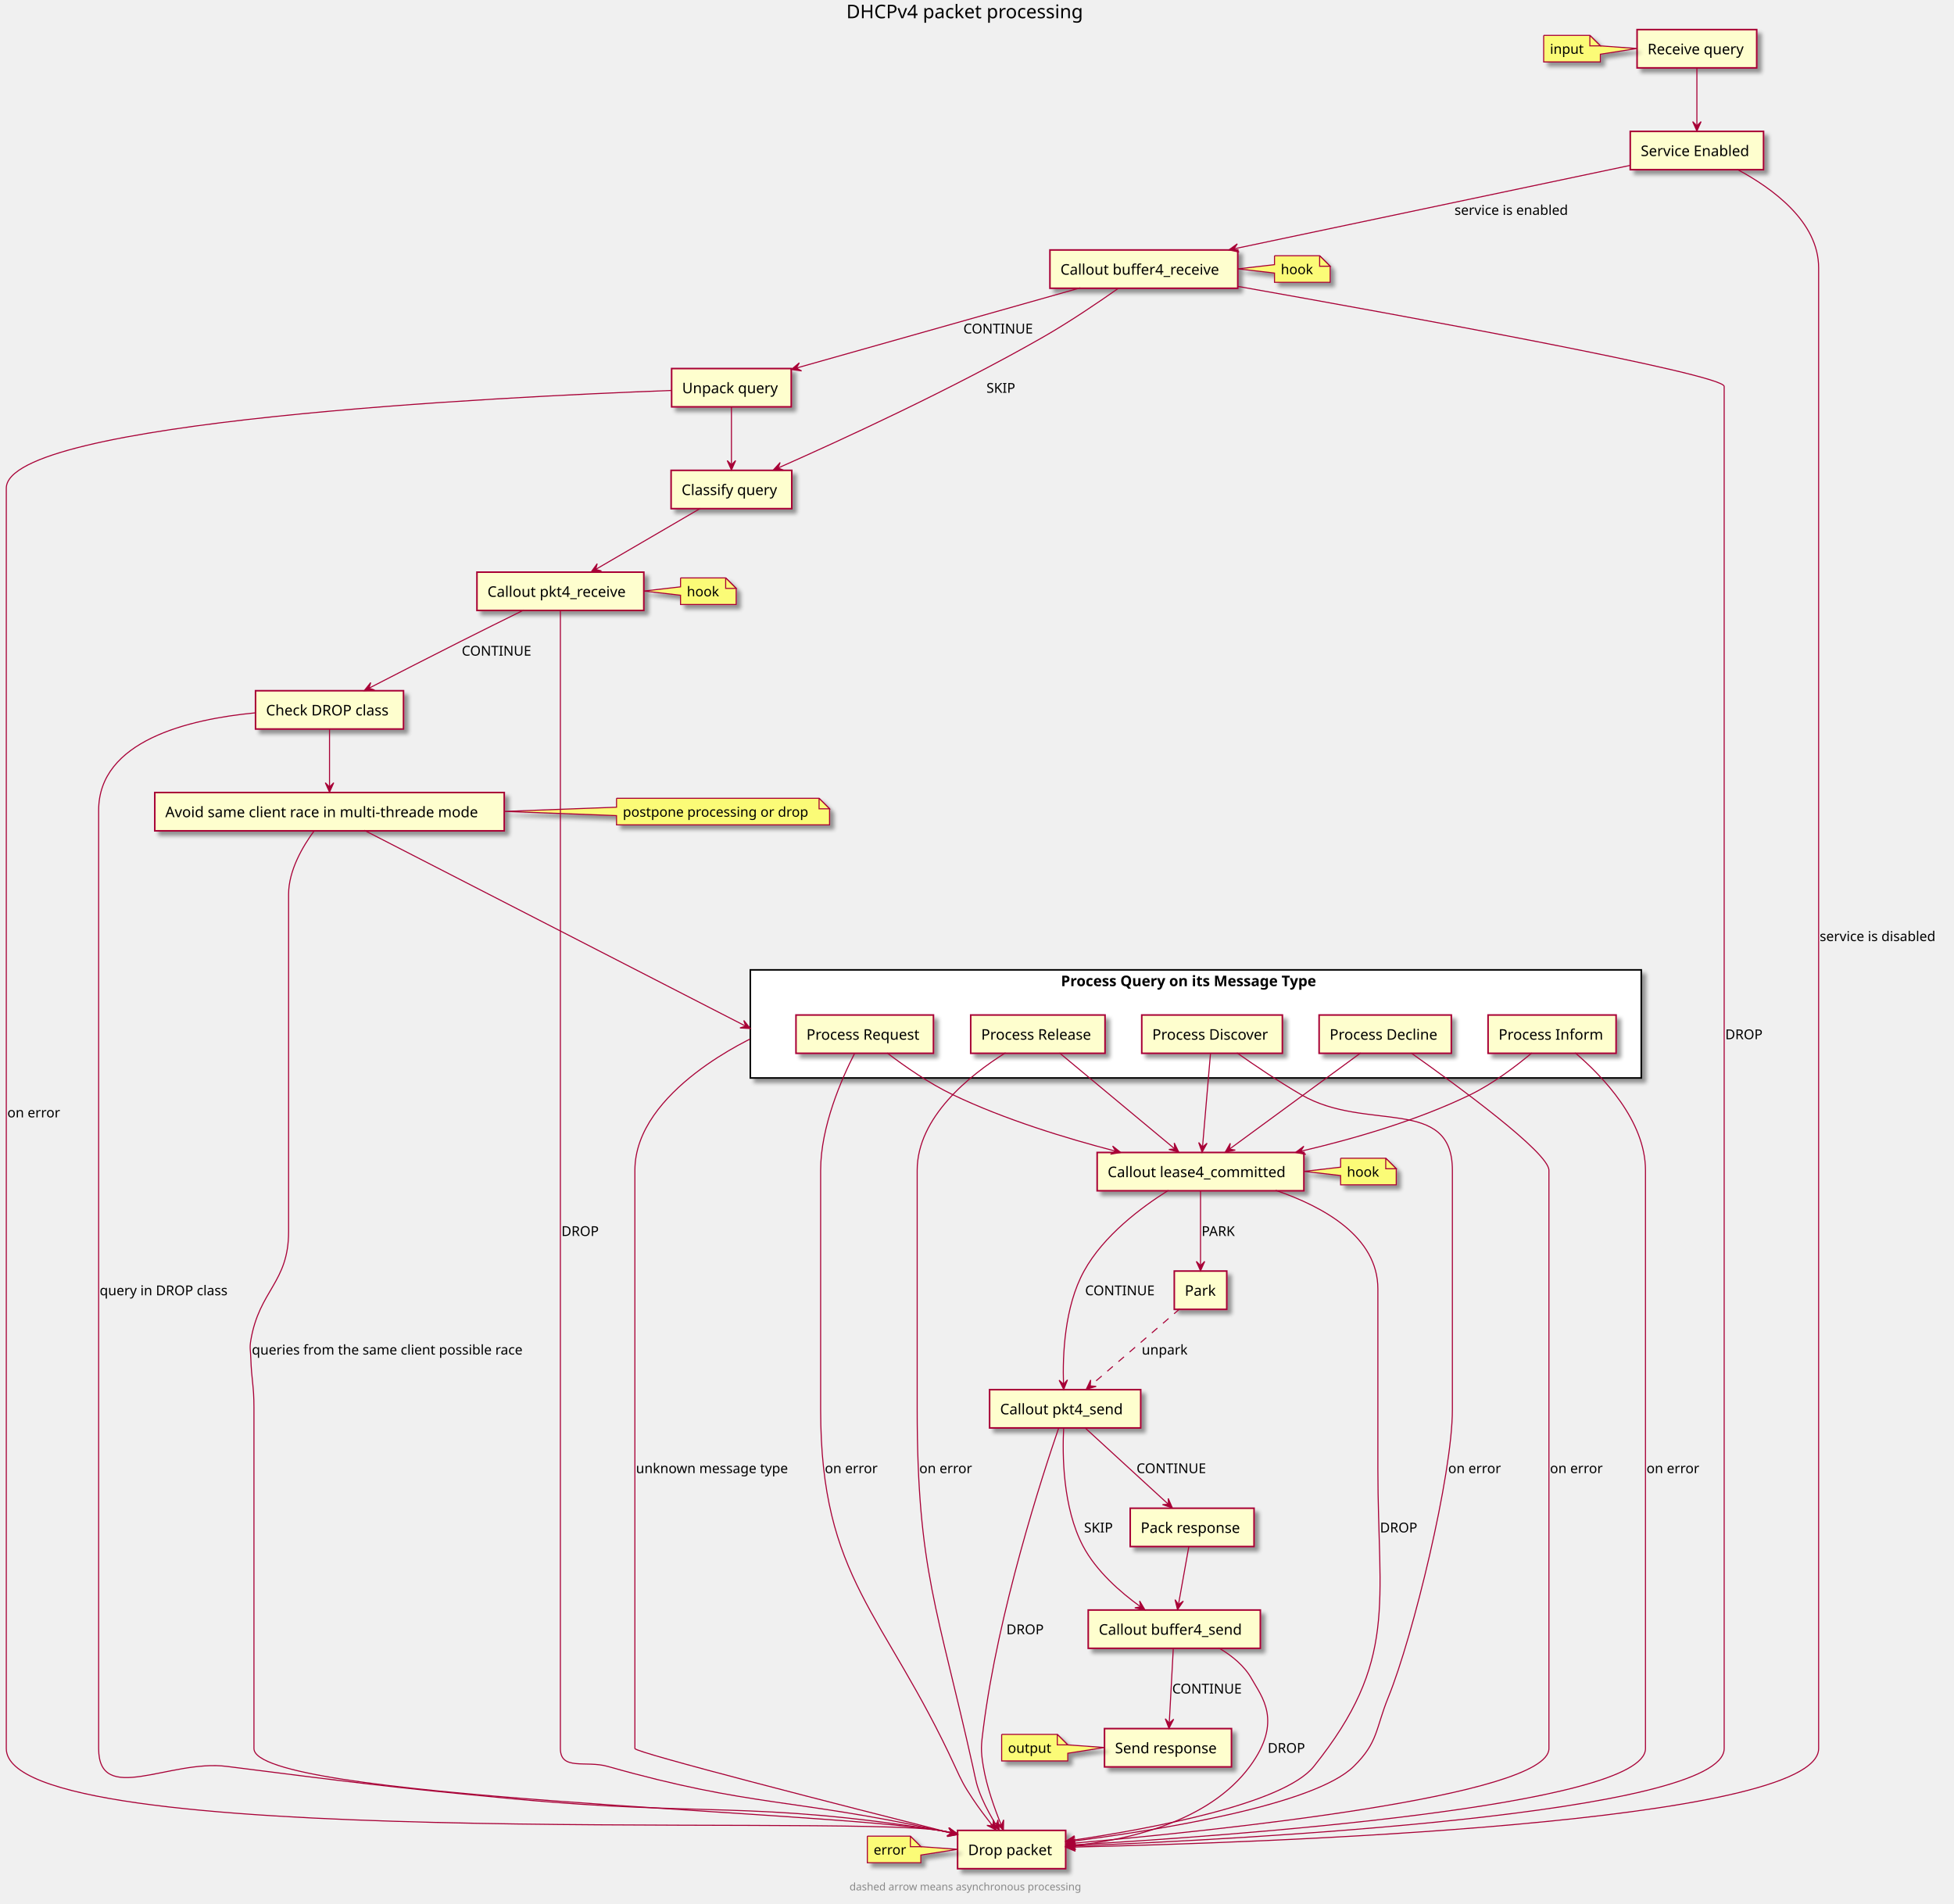
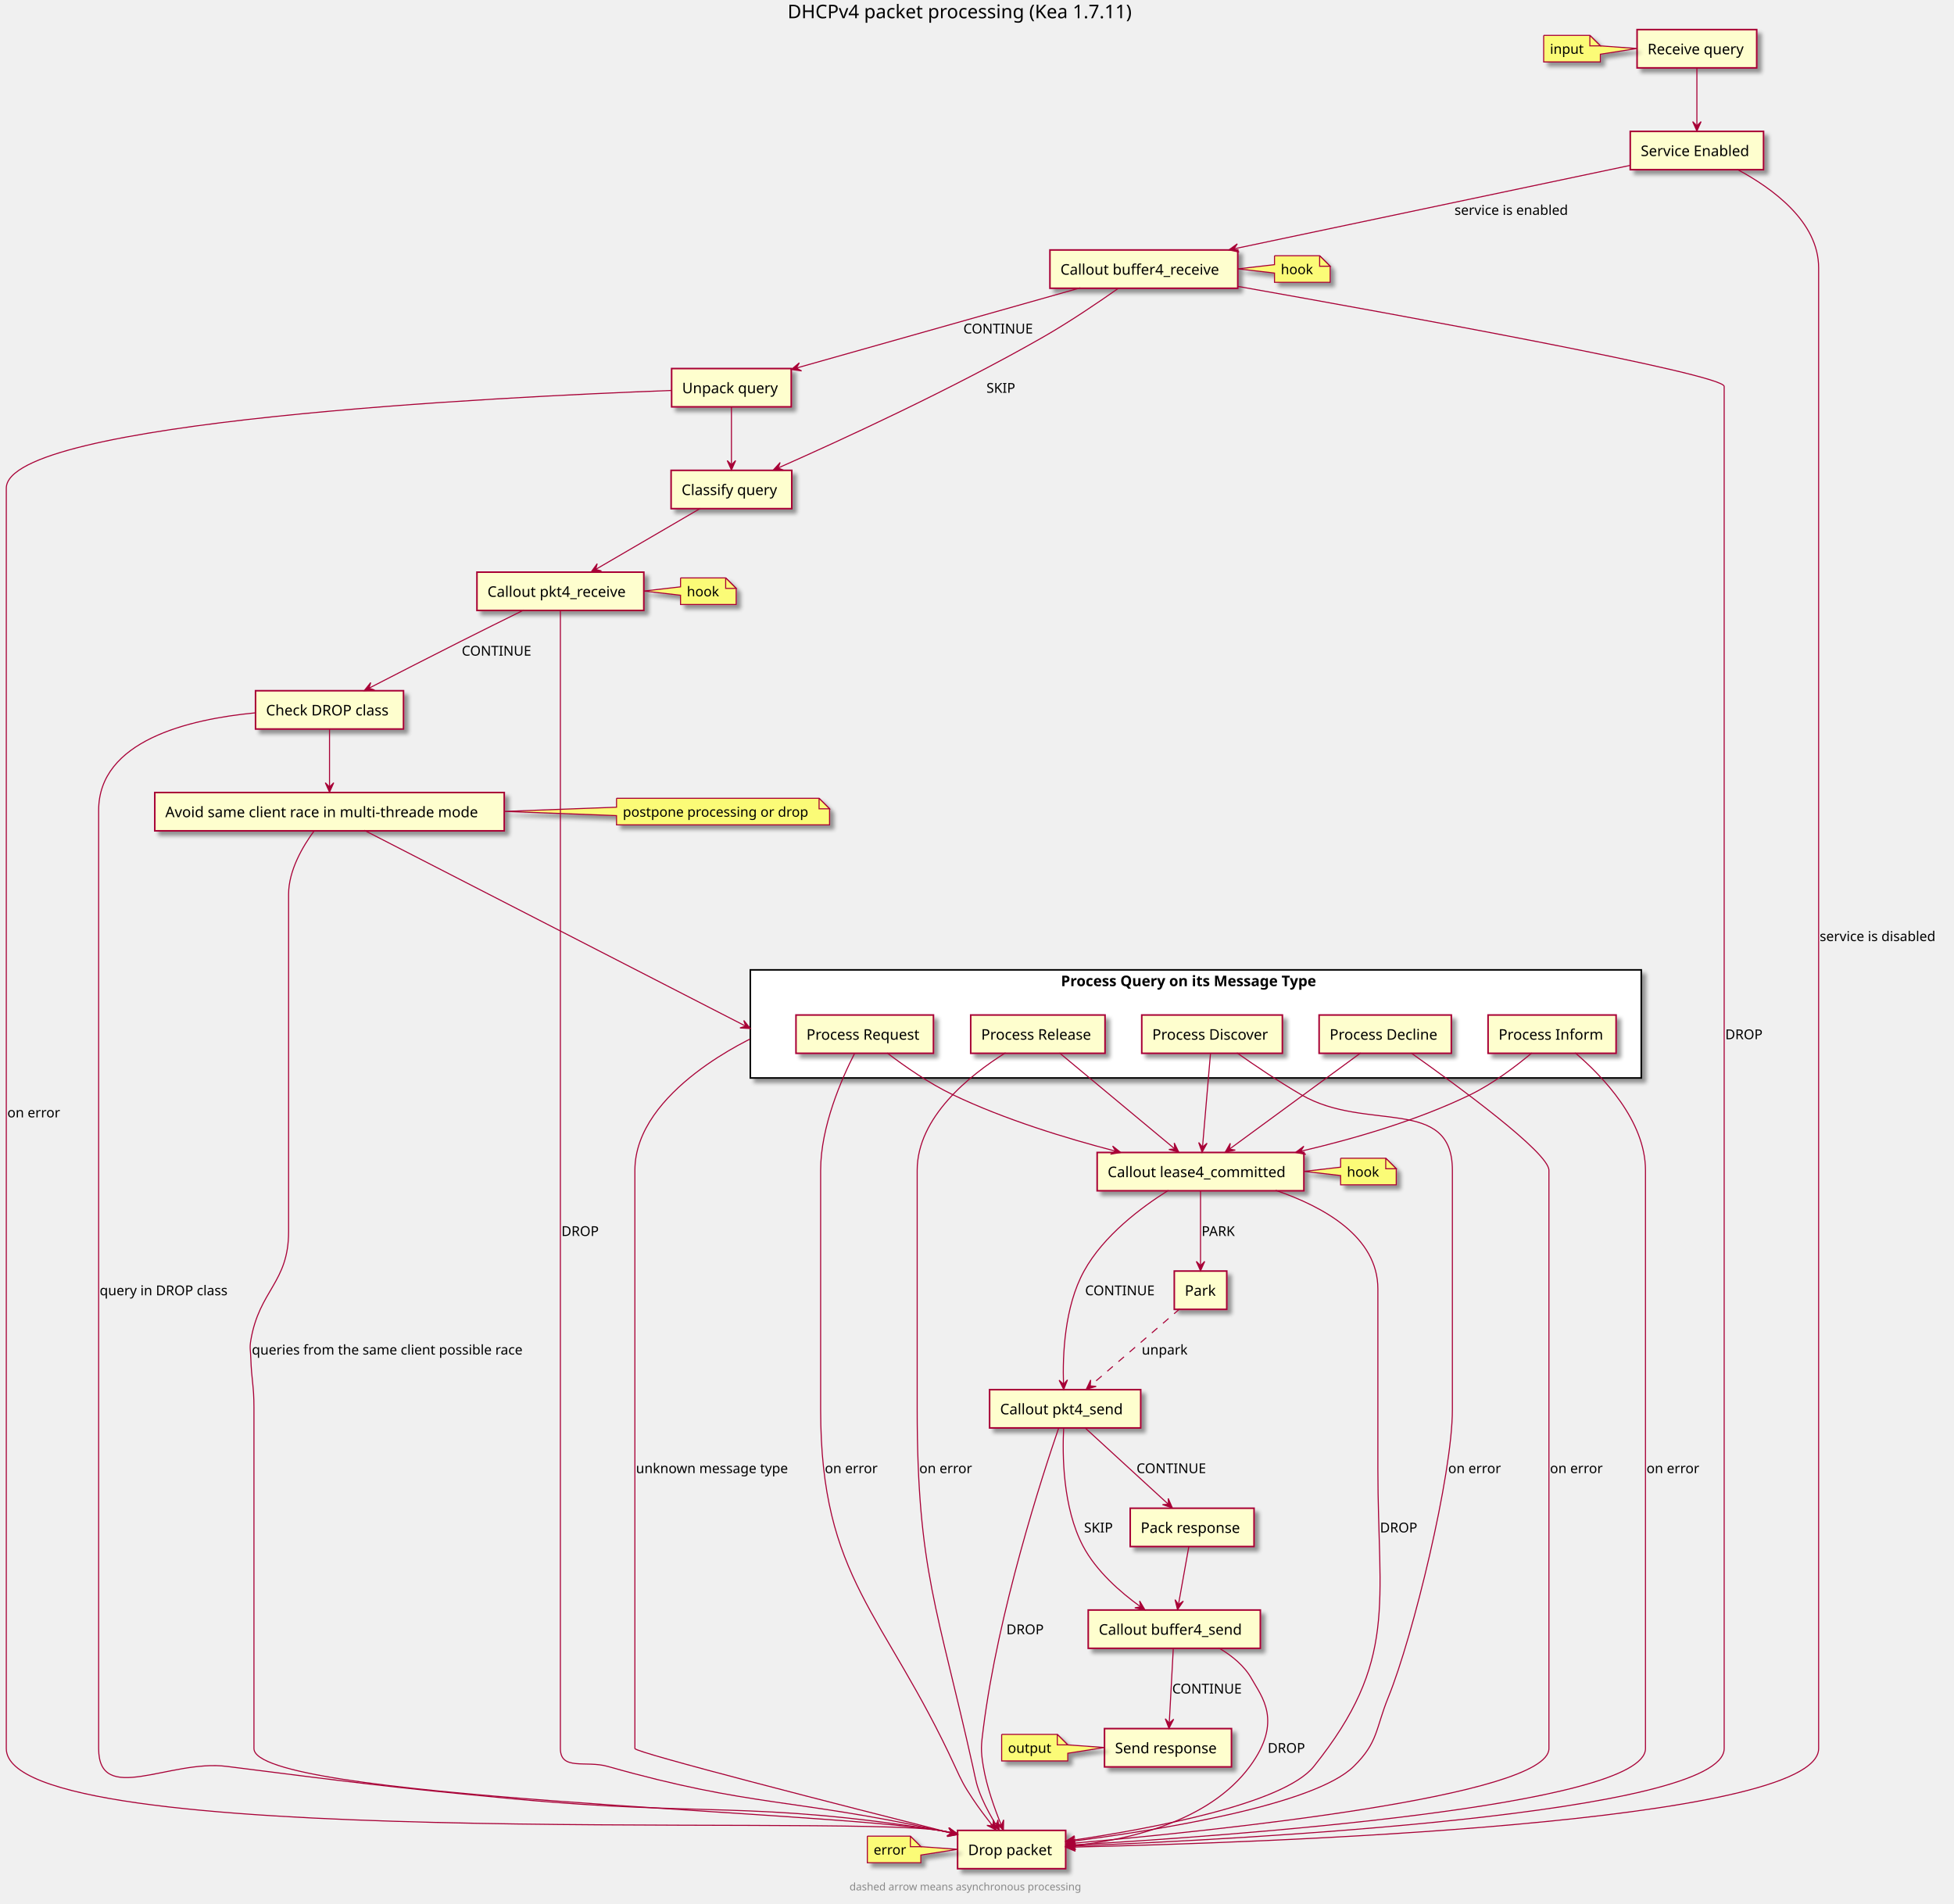
<svg xmlns="http://www.w3.org/2000/svg" contentScriptType="application/ecmascript" contentStyleType="text/css" height="1814px" preserveAspectRatio="none" style="width:1862px;height:1814px;" version="1.1" viewBox="0 0 1862 1814" width="1862px" zoomAndPan="magnify">
  <defs>
-     <filter height="300%" id="f1bfwc68kum18i" width="300%" x="-1" y="-1">
+     <filter height="300%" id="f1f2a7ftfqr6w0" width="300%" x="-1" y="-1">
      <feGaussianBlur result="blurOut" stdDeviation="2.0" />
      <feColorMatrix in="blurOut" result="blurOut2" type="matrix" values="0 0 0 0 0 0 0 0 0 0 0 0 0 0 0 0 0 0 .4 0" />
      <feOffset dx="4.0" dy="4.0" in="blurOut2" result="blurOut3" />
      <feBlend in="SourceGraphic" in2="blurOut3" mode="normal" />
    </filter>
  </defs>
  <g>
-     <text fill="#000000" font-family="sans-serif" font-size="18" lengthAdjust="spacingAndGlyphs" textLength="231" x="806.5" y="17.402">DHCPv4 packet processing</text>
-     <rect fill="#FFFFFF" filter="url(#f1bfwc68kum18i)" height="103" style="stroke: #000000; stroke-width: 1.5;" width="849" x="715" y="924.199" />
+     <text fill="#000000" font-family="sans-serif" font-size="18" lengthAdjust="spacingAndGlyphs" textLength="343" x="750.5" y="17.402">DHCPv4 packet processing (Kea 1.7.11)</text>
+     <rect fill="#FFFFFF" filter="url(#f1f2a7ftfqr6w0)" height="103" style="stroke: #000000; stroke-width: 1.5;" width="849" x="715" y="924.199" />
    <text fill="#000000" font-family="sans-serif" font-size="14" font-weight="bold" lengthAdjust="spacingAndGlyphs" textLength="257" x="1011" y="939.734">Process Query on its Message Type</text>
-     <rect fill="#FEFECE" filter="url(#f1bfwc68kum18i)" height="36.488" style="stroke: #A80036; stroke-width: 1.5;" width="134" x="1088" y="967.199" />
+     <rect fill="#FEFECE" filter="url(#f1f2a7ftfqr6w0)" height="36.488" style="stroke: #A80036; stroke-width: 1.5;" width="134" x="1088" y="967.199" />
    <text fill="#000000" font-family="sans-serif" font-size="14" lengthAdjust="spacingAndGlyphs" textLength="114" x="1098" y="990.734">Process Discover</text>
-     <rect fill="#FEFECE" filter="url(#f1bfwc68kum18i)" height="36.488" style="stroke: #A80036; stroke-width: 1.5;" width="131" x="758.5" y="967.199" />
+     <rect fill="#FEFECE" filter="url(#f1f2a7ftfqr6w0)" height="36.488" style="stroke: #A80036; stroke-width: 1.5;" width="131" x="758.5" y="967.199" />
    <text fill="#000000" font-family="sans-serif" font-size="14" lengthAdjust="spacingAndGlyphs" textLength="111" x="768.5" y="990.734">Process Request</text>
-     <rect fill="#FEFECE" filter="url(#f1bfwc68kum18i)" height="36.488" style="stroke: #A80036; stroke-width: 1.5;" width="128" x="925" y="967.199" />
+     <rect fill="#FEFECE" filter="url(#f1f2a7ftfqr6w0)" height="36.488" style="stroke: #A80036; stroke-width: 1.5;" width="128" x="925" y="967.199" />
    <text fill="#000000" font-family="sans-serif" font-size="14" lengthAdjust="spacingAndGlyphs" textLength="108" x="935" y="990.734">Process Release</text>
-     <rect fill="#FEFECE" filter="url(#f1bfwc68kum18i)" height="36.488" style="stroke: #A80036; stroke-width: 1.5;" width="126" x="1257" y="967.199" />
+     <rect fill="#FEFECE" filter="url(#f1f2a7ftfqr6w0)" height="36.488" style="stroke: #A80036; stroke-width: 1.5;" width="126" x="1257" y="967.199" />
    <text fill="#000000" font-family="sans-serif" font-size="14" lengthAdjust="spacingAndGlyphs" textLength="106" x="1267" y="990.734">Process Decline</text>
-     <rect fill="#FEFECE" filter="url(#f1bfwc68kum18i)" height="36.488" style="stroke: #A80036; stroke-width: 1.5;" width="122" x="1418" y="967.199" />
+     <rect fill="#FEFECE" filter="url(#f1f2a7ftfqr6w0)" height="36.488" style="stroke: #A80036; stroke-width: 1.5;" width="122" x="1418" y="967.199" />
    <text fill="#000000" font-family="sans-serif" font-size="14" lengthAdjust="spacingAndGlyphs" textLength="102" x="1428" y="990.734">Process Inform</text>
-     <rect fill="#FEFECE" filter="url(#f1bfwc68kum18i)" height="36.488" style="stroke: #A80036; stroke-width: 1.5;" width="114" x="1560" y="28.199" />
+     <rect fill="#FEFECE" filter="url(#f1f2a7ftfqr6w0)" height="36.488" style="stroke: #A80036; stroke-width: 1.5;" width="114" x="1560" y="28.199" />
    <text fill="#000000" font-family="sans-serif" font-size="14" lengthAdjust="spacingAndGlyphs" textLength="94" x="1570" y="51.734">Receive query</text>
-     <path d="M1471,33.699 L1471,59.01 A0,0 0 0 0 1471,59.01 L1525,59.01 A0,0 0 0 0 1525,59.01 L1525,51.699 L1559.77,46.199 L1525,43.699 L1525,43.699 L1515,33.699 L1471,33.699 A0,0 0 0 0 1471,33.699 " fill="#FBFB77" filter="url(#f1bfwc68kum18i)" style="stroke: #A80036; stroke-width: 1.0;" />
+     <path d="M1471,33.699 L1471,59.01 A0,0 0 0 0 1471,59.01 L1525,59.01 A0,0 0 0 0 1525,59.01 L1525,51.699 L1559.77,46.199 L1525,43.699 L1525,43.699 L1515,33.699 L1471,33.699 A0,0 0 0 0 1471,33.699 " fill="#FBFB77" filter="url(#f1f2a7ftfqr6w0)" style="stroke: #A80036; stroke-width: 1.0;" />
    <path d="M1515,33.699 L1515,43.699 L1525,43.699 L1515,33.699 " fill="#FBFB77" style="stroke: #A80036; stroke-width: 1.0;" />
    <text fill="#000000" font-family="sans-serif" font-size="13" lengthAdjust="spacingAndGlyphs" textLength="33" x="1477" y="51.268">input</text>
-     <rect fill="#FEFECE" filter="url(#f1bfwc68kum18i)" height="36.488" style="stroke: #A80036; stroke-width: 1.5;" width="127" x="1553.5" y="125.199" />
+     <rect fill="#FEFECE" filter="url(#f1f2a7ftfqr6w0)" height="36.488" style="stroke: #A80036; stroke-width: 1.5;" width="127" x="1553.5" y="125.199" />
    <text fill="#000000" font-family="sans-serif" font-size="14" lengthAdjust="spacingAndGlyphs" textLength="107" x="1563.5" y="148.734">Service Enabled</text>
-     <rect fill="#FEFECE" filter="url(#f1bfwc68kum18i)" height="36.488" style="stroke: #A80036; stroke-width: 1.5;" width="179" x="1000.5" y="238.199" />
+     <rect fill="#FEFECE" filter="url(#f1f2a7ftfqr6w0)" height="36.488" style="stroke: #A80036; stroke-width: 1.5;" width="179" x="1000.5" y="238.199" />
    <text fill="#000000" font-family="sans-serif" font-size="14" lengthAdjust="spacingAndGlyphs" textLength="159" x="1010.5" y="261.734">Callout buffer4_receive</text>
-     <path d="M1214.5,243.699 L1214.5,252.199 L1179.66,256.199 L1214.5,260.199 L1214.5,269.01 A0,0 0 0 0 1214.5,269.01 L1267.5,269.01 A0,0 0 0 0 1267.5,269.01 L1267.5,253.699 L1257.5,243.699 L1214.5,243.699 A0,0 0 0 0 1214.5,243.699 " fill="#FBFB77" filter="url(#f1bfwc68kum18i)" style="stroke: #A80036; stroke-width: 1.0;" />
+     <path d="M1214.5,243.699 L1214.5,252.199 L1179.66,256.199 L1214.5,260.199 L1214.5,269.01 A0,0 0 0 0 1214.5,269.01 L1267.5,269.01 A0,0 0 0 0 1267.5,269.01 L1267.5,253.699 L1257.5,243.699 L1214.5,243.699 A0,0 0 0 0 1214.5,243.699 " fill="#FBFB77" filter="url(#f1f2a7ftfqr6w0)" style="stroke: #A80036; stroke-width: 1.0;" />
    <path d="M1257.5,243.699 L1257.5,253.699 L1267.5,253.699 L1257.5,243.699 " fill="#FBFB77" style="stroke: #A80036; stroke-width: 1.0;" />
    <text fill="#000000" font-family="sans-serif" font-size="13" lengthAdjust="spacingAndGlyphs" textLength="32" x="1220.5" y="261.268">hook</text>
-     <rect fill="#FEFECE" filter="url(#f1bfwc68kum18i)" height="36.488" style="stroke: #A80036; stroke-width: 1.5;" width="114" x="640" y="351.199" />
+     <rect fill="#FEFECE" filter="url(#f1f2a7ftfqr6w0)" height="36.488" style="stroke: #A80036; stroke-width: 1.5;" width="114" x="640" y="351.199" />
    <text fill="#000000" font-family="sans-serif" font-size="14" lengthAdjust="spacingAndGlyphs" textLength="94" x="650" y="374.734">Unpack query</text>
-     <rect fill="#FEFECE" filter="url(#f1bfwc68kum18i)" height="36.488" style="stroke: #A80036; stroke-width: 1.5;" width="115" x="639.5" y="448.199" />
+     <rect fill="#FEFECE" filter="url(#f1f2a7ftfqr6w0)" height="36.488" style="stroke: #A80036; stroke-width: 1.5;" width="115" x="639.5" y="448.199" />
    <text fill="#000000" font-family="sans-serif" font-size="14" lengthAdjust="spacingAndGlyphs" textLength="95" x="649.5" y="471.734">Classify query</text>
-     <rect fill="#FEFECE" filter="url(#f1bfwc68kum18i)" height="36.488" style="stroke: #A80036; stroke-width: 1.5;" width="159" x="454.5" y="545.199" />
+     <rect fill="#FEFECE" filter="url(#f1f2a7ftfqr6w0)" height="36.488" style="stroke: #A80036; stroke-width: 1.5;" width="159" x="454.5" y="545.199" />
    <text fill="#000000" font-family="sans-serif" font-size="14" lengthAdjust="spacingAndGlyphs" textLength="139" x="464.5" y="568.734">Callout pkt4_receive</text>
-     <path d="M648.5,550.699 L648.5,559.199 L613.59,563.199 L648.5,567.199 L648.5,576.01 A0,0 0 0 0 648.5,576.01 L701.5,576.01 A0,0 0 0 0 701.5,576.01 L701.5,560.699 L691.5,550.699 L648.5,550.699 A0,0 0 0 0 648.5,550.699 " fill="#FBFB77" filter="url(#f1bfwc68kum18i)" style="stroke: #A80036; stroke-width: 1.0;" />
+     <path d="M648.5,550.699 L648.5,559.199 L613.59,563.199 L648.5,567.199 L648.5,576.01 A0,0 0 0 0 648.5,576.01 L701.5,576.01 A0,0 0 0 0 701.5,576.01 L701.5,560.699 L691.5,550.699 L648.5,550.699 A0,0 0 0 0 648.5,550.699 " fill="#FBFB77" filter="url(#f1f2a7ftfqr6w0)" style="stroke: #A80036; stroke-width: 1.0;" />
    <path d="M691.5,550.699 L691.5,560.699 L701.5,560.699 L691.5,550.699 " fill="#FBFB77" style="stroke: #A80036; stroke-width: 1.0;" />
    <text fill="#000000" font-family="sans-serif" font-size="13" lengthAdjust="spacingAndGlyphs" textLength="32" x="654.5" y="568.268">hook</text>
-     <rect fill="#FEFECE" filter="url(#f1bfwc68kum18i)" height="36.488" style="stroke: #A80036; stroke-width: 1.5;" width="141" x="243.5" y="658.199" />
+     <rect fill="#FEFECE" filter="url(#f1f2a7ftfqr6w0)" height="36.488" style="stroke: #A80036; stroke-width: 1.5;" width="141" x="243.5" y="658.199" />
    <text fill="#000000" font-family="sans-serif" font-size="14" lengthAdjust="spacingAndGlyphs" textLength="121" x="253.5" y="681.734">Check DROP class</text>
-     <rect fill="#FEFECE" filter="url(#f1bfwc68kum18i)" height="36.488" style="stroke: #A80036; stroke-width: 1.5;" width="333" x="147.5" y="755.199" />
+     <rect fill="#FEFECE" filter="url(#f1f2a7ftfqr6w0)" height="36.488" style="stroke: #A80036; stroke-width: 1.5;" width="333" x="147.5" y="755.199" />
    <text fill="#000000" font-family="sans-serif" font-size="14" lengthAdjust="spacingAndGlyphs" textLength="313" x="157.5" y="778.734">Avoid same client race in multi-threade mode</text>
-     <path d="M587.5,760.699 L587.5,769.199 L480.63,773.199 L587.5,777.199 L587.5,786.01 A0,0 0 0 0 587.5,786.01 L790.5,786.01 A0,0 0 0 0 790.5,786.01 L790.5,770.699 L780.5,760.699 L587.5,760.699 A0,0 0 0 0 587.5,760.699 " fill="#FBFB77" filter="url(#f1bfwc68kum18i)" style="stroke: #A80036; stroke-width: 1.0;" />
+     <path d="M587.5,760.699 L587.5,769.199 L480.63,773.199 L587.5,777.199 L587.5,786.01 A0,0 0 0 0 587.5,786.01 L790.5,786.01 A0,0 0 0 0 790.5,786.01 L790.5,770.699 L780.5,760.699 L587.5,760.699 A0,0 0 0 0 587.5,760.699 " fill="#FBFB77" filter="url(#f1f2a7ftfqr6w0)" style="stroke: #A80036; stroke-width: 1.0;" />
    <path d="M780.5,760.699 L780.5,770.699 L790.5,770.699 L780.5,760.699 " fill="#FBFB77" style="stroke: #A80036; stroke-width: 1.0;" />
    <text fill="#000000" font-family="sans-serif" font-size="13" lengthAdjust="spacingAndGlyphs" textLength="182" x="593.5" y="778.268">postpone processing or drop</text>
-     <rect fill="#FEFECE" filter="url(#f1bfwc68kum18i)" height="36.488" style="stroke: #A80036; stroke-width: 1.5;" width="197" x="1045.5" y="1098.199" />
+     <rect fill="#FEFECE" filter="url(#f1f2a7ftfqr6w0)" height="36.488" style="stroke: #A80036; stroke-width: 1.5;" width="197" x="1045.5" y="1098.199" />
    <text fill="#000000" font-family="sans-serif" font-size="14" lengthAdjust="spacingAndGlyphs" textLength="177" x="1055.5" y="1121.734">Callout lease4_committed</text>
-     <path d="M1277.5,1103.699 L1277.5,1112.199 L1242.75,1116.199 L1277.5,1120.199 L1277.5,1129.01 A0,0 0 0 0 1277.5,1129.01 L1330.5,1129.01 A0,0 0 0 0 1330.5,1129.01 L1330.5,1113.699 L1320.5,1103.699 L1277.5,1103.699 A0,0 0 0 0 1277.5,1103.699 " fill="#FBFB77" filter="url(#f1bfwc68kum18i)" style="stroke: #A80036; stroke-width: 1.0;" />
+     <path d="M1277.5,1103.699 L1277.5,1112.199 L1242.75,1116.199 L1277.5,1120.199 L1277.5,1129.01 A0,0 0 0 0 1277.5,1129.01 L1330.5,1129.01 A0,0 0 0 0 1330.5,1129.01 L1330.5,1113.699 L1320.5,1103.699 L1277.5,1103.699 A0,0 0 0 0 1277.5,1103.699 " fill="#FBFB77" filter="url(#f1f2a7ftfqr6w0)" style="stroke: #A80036; stroke-width: 1.0;" />
    <path d="M1320.5,1103.699 L1320.5,1113.699 L1330.5,1113.699 L1320.5,1103.699 " fill="#FBFB77" style="stroke: #A80036; stroke-width: 1.0;" />
    <text fill="#000000" font-family="sans-serif" font-size="13" lengthAdjust="spacingAndGlyphs" textLength="32" x="1283.5" y="1121.268">hook</text>
-     <rect fill="#FEFECE" filter="url(#f1bfwc68kum18i)" height="36.488" style="stroke: #A80036; stroke-width: 1.5;" width="50" x="1119" y="1211.199" />
+     <rect fill="#FEFECE" filter="url(#f1f2a7ftfqr6w0)" height="36.488" style="stroke: #A80036; stroke-width: 1.5;" width="50" x="1119" y="1211.199" />
    <text fill="#000000" font-family="sans-serif" font-size="14" lengthAdjust="spacingAndGlyphs" textLength="30" x="1129" y="1234.734">Park</text>
-     <rect fill="#FEFECE" filter="url(#f1bfwc68kum18i)" height="36.488" style="stroke: #A80036; stroke-width: 1.5;" width="144" x="943" y="1324.199" />
+     <rect fill="#FEFECE" filter="url(#f1f2a7ftfqr6w0)" height="36.488" style="stroke: #A80036; stroke-width: 1.5;" width="144" x="943" y="1324.199" />
    <text fill="#000000" font-family="sans-serif" font-size="14" lengthAdjust="spacingAndGlyphs" textLength="124" x="953" y="1347.734">Callout pkt4_send</text>
-     <rect fill="#FEFECE" filter="url(#f1bfwc68kum18i)" height="36.488" style="stroke: #A80036; stroke-width: 1.5;" width="121" x="1052.5" y="1647.199" />
+     <rect fill="#FEFECE" filter="url(#f1f2a7ftfqr6w0)" height="36.488" style="stroke: #A80036; stroke-width: 1.5;" width="121" x="1052.5" y="1647.199" />
    <text fill="#000000" font-family="sans-serif" font-size="14" lengthAdjust="spacingAndGlyphs" textLength="101" x="1062.5" y="1670.734">Send response</text>
-     <rect fill="#FEFECE" filter="url(#f1bfwc68kum18i)" height="36.488" style="stroke: #A80036; stroke-width: 1.5;" width="118" x="1077" y="1437.199" />
+     <rect fill="#FEFECE" filter="url(#f1f2a7ftfqr6w0)" height="36.488" style="stroke: #A80036; stroke-width: 1.5;" width="118" x="1077" y="1437.199" />
    <text fill="#000000" font-family="sans-serif" font-size="14" lengthAdjust="spacingAndGlyphs" textLength="98" x="1087" y="1460.734">Pack response</text>
-     <rect fill="#FEFECE" filter="url(#f1bfwc68kum18i)" height="36.488" style="stroke: #A80036; stroke-width: 1.5;" width="164" x="1037" y="1534.199" />
+     <rect fill="#FEFECE" filter="url(#f1f2a7ftfqr6w0)" height="36.488" style="stroke: #A80036; stroke-width: 1.5;" width="164" x="1037" y="1534.199" />
    <text fill="#000000" font-family="sans-serif" font-size="14" lengthAdjust="spacingAndGlyphs" textLength="144" x="1047" y="1557.734">Callout buffer4_send</text>
-     <path d="M954.5,1652.699 L954.5,1678.01 A0,0 0 0 0 954.5,1678.01 L1017.5,1678.01 A0,0 0 0 0 1017.5,1678.01 L1017.5,1670.699 L1052.35,1665.199 L1017.5,1662.699 L1017.5,1662.699 L1007.5,1652.699 L954.5,1652.699 A0,0 0 0 0 954.5,1652.699 " fill="#FBFB77" filter="url(#f1bfwc68kum18i)" style="stroke: #A80036; stroke-width: 1.0;" />
+     <path d="M954.5,1652.699 L954.5,1678.01 A0,0 0 0 0 954.5,1678.01 L1017.5,1678.01 A0,0 0 0 0 1017.5,1678.01 L1017.5,1670.699 L1052.35,1665.199 L1017.5,1662.699 L1017.5,1662.699 L1007.5,1652.699 L954.5,1652.699 A0,0 0 0 0 954.5,1652.699 " fill="#FBFB77" filter="url(#f1f2a7ftfqr6w0)" style="stroke: #A80036; stroke-width: 1.0;" />
    <path d="M1007.5,1652.699 L1007.5,1662.699 L1017.5,1662.699 L1007.5,1652.699 " fill="#FBFB77" style="stroke: #A80036; stroke-width: 1.0;" />
    <text fill="#000000" font-family="sans-serif" font-size="13" lengthAdjust="spacingAndGlyphs" textLength="42" x="960.5" y="1670.268">output</text>
-     <rect fill="#FEFECE" filter="url(#f1bfwc68kum18i)" height="36.488" style="stroke: #A80036; stroke-width: 1.5;" width="103" x="912.5" y="1744.199" />
+     <rect fill="#FEFECE" filter="url(#f1f2a7ftfqr6w0)" height="36.488" style="stroke: #A80036; stroke-width: 1.5;" width="103" x="912.5" y="1744.199" />
    <text fill="#000000" font-family="sans-serif" font-size="14" lengthAdjust="spacingAndGlyphs" textLength="83" x="922.5" y="1767.734">Drop packet</text>
-     <path d="M826.5,1749.699 L826.5,1775.01 A0,0 0 0 0 826.5,1775.01 L877.5,1775.01 A0,0 0 0 0 877.5,1775.01 L877.5,1767.699 L912.49,1762.199 L877.5,1759.699 L877.5,1759.699 L867.5,1749.699 L826.5,1749.699 A0,0 0 0 0 826.5,1749.699 " fill="#FBFB77" filter="url(#f1bfwc68kum18i)" style="stroke: #A80036; stroke-width: 1.0;" />
+     <path d="M826.5,1749.699 L826.5,1775.01 A0,0 0 0 0 826.5,1775.01 L877.5,1775.01 A0,0 0 0 0 877.5,1775.01 L877.5,1767.699 L912.49,1762.199 L877.5,1759.699 L877.5,1759.699 L867.5,1749.699 L826.5,1749.699 A0,0 0 0 0 826.5,1749.699 " fill="#FBFB77" filter="url(#f1f2a7ftfqr6w0)" style="stroke: #A80036; stroke-width: 1.0;" />
    <path d="M867.5,1749.699 L867.5,1759.699 L877.5,1759.699 L867.5,1749.699 " fill="#FBFB77" style="stroke: #A80036; stroke-width: 1.0;" />
    <text fill="#000000" font-family="sans-serif" font-size="13" lengthAdjust="spacingAndGlyphs" textLength="30" x="832.5" y="1767.268">error</text>
    <path d="M1617,64.619 C1617,80.159 1617,102.979 1617,119.859 " fill="none" id="receivePacket-&gt;isServiceEnabled" style="stroke: #A80036; stroke-width: 1.0;" />
    <polygon fill="#A80036" points="1617,124.889,1621,115.889,1617,119.889,1613,115.889,1617,124.889" style="stroke: #A80036; stroke-width: 1.0;" />
    <path d="M1553.43,157.589 C1459.11,177.459 1281.88,214.779 1176.04,237.079 " fill="none" id="isServiceEnabled-&gt;buffer4_receive" style="stroke: #A80036; stroke-width: 1.0;" />
    <polygon fill="#A80036" points="1171.05,238.129,1180.681,240.189,1175.943,237.099,1179.033,232.361,1171.05,238.129" style="stroke: #A80036; stroke-width: 1.0;" />
    <text fill="#000000" font-family="sans-serif" font-size="13" lengthAdjust="spacingAndGlyphs" textLength="112" x="1386" y="204.768">service is enabled</text>
    <path d="M1655.3,161.359 C1689.09,179.399 1733,211.299 1733,255.199 C1733,255.199 1733,255.199 1733,1666.199 C1733,1737.969 1198.66,1756.099 1020.81,1760.149 " fill="none" id="isServiceEnabled-&gt;drop" style="stroke: #A80036; stroke-width: 1.0;" />
    <polygon fill="#A80036" points="1015.65,1760.259,1024.739,1764.053,1020.649,1760.145,1024.556,1756.055,1015.65,1760.259" style="stroke: #A80036; stroke-width: 1.0;" />
    <text fill="#000000" font-family="sans-serif" font-size="13" lengthAdjust="spacingAndGlyphs" textLength="116" x="1734" y="896.768">service is disabled</text>
    <path d="M1029.46,274.299 C956.18,294.999 833.42,329.669 759.35,350.589 " fill="none" id="buffer4_receive-&gt;unpack" style="stroke: #A80036; stroke-width: 1.0;" />
    <polygon fill="#A80036" points="754.1,352.069,763.851,353.45,758.909,350.699,761.66,345.757,754.1,352.069" style="stroke: #A80036; stroke-width: 1.0;" />
    <text fill="#000000" font-family="sans-serif" font-size="13" lengthAdjust="spacingAndGlyphs" textLength="67" x="918" y="317.768">CONTINUE</text>
    <path d="M1066.12,274.449 C1047.04,287.899 1019.38,306.679 994,321.199 C907.16,370.889 800.63,419.779 741.66,445.849 " fill="none" id="buffer4_receive-&gt;classify" style="stroke: #A80036; stroke-width: 1.0;" />
    <polygon fill="#A80036" points="736.8,447.989,746.649,448.032,741.378,445.978,743.431,440.707,736.8,447.989" style="stroke: #A80036; stroke-width: 1.0;" />
    <text fill="#000000" font-family="sans-serif" font-size="13" lengthAdjust="spacingAndGlyphs" textLength="26" x="940" y="374.268">SKIP</text>
    <path d="M1179.77,272.939 C1336.38,300.699 1643,356.529 1643,368.199 C1643,368.199 1643,368.199 1643,1666.199 C1643,1728.829 1184.07,1752.689 1020.81,1759.199 " fill="none" id="buffer4_receive-&gt;drop" style="stroke: #A80036; stroke-width: 1.0;" />
    <polygon fill="#A80036" points="1015.59,1759.399,1024.743,1763.035,1020.586,1759.199,1024.422,1755.042,1015.59,1759.399" style="stroke: #A80036; stroke-width: 1.0;" />
    <text fill="#000000" font-family="sans-serif" font-size="13" lengthAdjust="spacingAndGlyphs" textLength="35" x="1644" y="990.268">DROP</text>
    <path d="M697,387.619 C697,403.159 697,425.979 697,442.859 " fill="none" id="unpack-&gt;classify" style="stroke: #A80036; stroke-width: 1.0;" />
    <polygon fill="#A80036" points="697,447.889,701,438.889,697,442.889,693,438.889,697,447.889" style="stroke: #A80036; stroke-width: 1.0;" />
    <path d="M639.86,372.069 C474.31,378.259 6,401.399 6,465.199 C6,465.199 6,465.199 6,1666.199 C6,1765.359 797.05,1728.749 895,1744.199 C898.94,1744.819 902.99,1745.559 907.05,1746.369 " fill="none" id="unpack-&gt;drop" style="stroke: #A80036; stroke-width: 1.0;" />
    <polygon fill="#A80036" points="912.2,1747.429,904.201,1741.683,907.304,1746.413,902.575,1749.516,912.2,1747.429" style="stroke: #A80036; stroke-width: 1.0;" />
    <text fill="#000000" font-family="sans-serif" font-size="13" lengthAdjust="spacingAndGlyphs" textLength="50" x="7" y="1064.768">on error</text>
    <path d="M667.48,484.399 C639.44,500.749 597.31,525.299 567.9,542.439 " fill="none" id="classify-&gt;pkt4_receive" style="stroke: #A80036; stroke-width: 1.0;" />
    <polygon fill="#A80036" points="563.3,545.119,573.091,544.058,567.624,542.608,569.073,537.14,563.3,545.119" style="stroke: #A80036; stroke-width: 1.0;" />
    <path d="M499.2,581.269 C481.2,590.139 458.89,601.189 439,611.199 C409.58,626.009 376.4,643.009 351.62,655.769 " fill="none" id="pkt4_receive-&gt;drop_class" style="stroke: #A80036; stroke-width: 1.0;" />
    <polygon fill="#A80036" points="347.1,658.099,356.933,657.539,351.546,655.812,353.273,650.425,347.1,658.099" style="stroke: #A80036; stroke-width: 1.0;" />
    <text fill="#000000" font-family="sans-serif" font-size="13" lengthAdjust="spacingAndGlyphs" textLength="67" x="440" y="624.768">CONTINUE</text>
    <path d="M534,581.499 C534,603.339 534,642.049 534,675.199 C534,675.199 534,675.199 534,1666.199 C534,1687.579 558.43,1677.369 579,1683.199 C716.63,1722.169 755.29,1713.529 895,1744.199 C899.07,1745.089 903.27,1746.049 907.49,1747.029 " fill="none" id="pkt4_receive-&gt;drop" style="stroke: #A80036; stroke-width: 1.0;" />
    <polygon fill="#A80036" points="912.45,1748.199,904.601,1742.249,907.582,1747.057,902.774,1750.038,912.45,1748.199" style="stroke: #A80036; stroke-width: 1.0;" />
    <text fill="#000000" font-family="sans-serif" font-size="13" lengthAdjust="spacingAndGlyphs" textLength="35" x="535" y="1177.768">DROP</text>
    <path d="M314,694.619 C314,710.159 314,732.979 314,749.859 " fill="none" id="drop_class-&gt;same_client" style="stroke: #A80036; stroke-width: 1.0;" />
    <polygon fill="#A80036" points="314,754.889,318,745.889,314,749.889,310,745.889,314,754.889" style="stroke: #A80036; stroke-width: 1.0;" />
    <path d="M243.48,679.259 C179.13,685.359 94,705.949 94,772.199 C94,772.199 94,772.199 94,1666.199 C94,1720.949 161.68,1676.339 216,1683.199 C337.59,1698.549 367.98,1702.779 490,1714.199 C669.71,1731.019 716.75,1715.839 895,1744.199 C898.94,1744.829 902.99,1745.569 907.05,1746.379 " fill="none" id="drop_class-&gt;drop" style="stroke: #A80036; stroke-width: 1.0;" />
    <polygon fill="#A80036" points="912.2,1747.449,904.198,1741.708,907.304,1746.436,902.576,1749.542,912.2,1747.449" style="stroke: #A80036; stroke-width: 1.0;" />
    <text fill="#000000" font-family="sans-serif" font-size="13" lengthAdjust="spacingAndGlyphs" textLength="126" x="95" y="1234.268">query in DROP class</text>
    <path d="M347.12,791.209 C395.425,816.009 488.31,863.699 569.655,905.464 C610.327,926.347 648.115,945.748 676.003,960.066 C689.946,967.225 701.415,973.113 709.532,977.281 C711.561,978.322 713.381,979.257 714.977,980.076 " fill="none" id="same_client-&gt;process" style="stroke: #A80036; stroke-width: 1.0;" />
    <polygon fill="#A80036" points="714.977,980.076,708.798,972.408,710.529,977.793,705.144,979.524,714.977,980.076" style="stroke: #A80036; stroke-width: 1.0;" />
    <path d="M299.7,791.259 C288.57,806.309 275,829.339 275,852.199 C275,852.199 275,852.199 275,1173.699 C275,1222.399 247.11,1229.179 239,1277.199 C237.74,1284.649 238.76,1286.649 239,1294.199 C239.67,1315.119 242,1320.269 242,1341.199 C242,1341.199 242,1341.199 242,1666.199 C242,1713.369 777.64,1725.329 895,1744.199 C898.94,1744.829 902.99,1745.579 907.05,1746.399 " fill="none" id="same_client-&gt;drop" style="stroke: #A80036; stroke-width: 1.0;" />
    <polygon fill="#A80036" points="912.19,1747.469,904.207,1741.701,907.297,1746.439,902.559,1749.529,912.19,1747.469" style="stroke: #A80036; stroke-width: 1.0;" />
    <text fill="#000000" font-family="sans-serif" font-size="13" lengthAdjust="spacingAndGlyphs" textLength="267" x="240" y="1290.768">queries from the same client possible race</text>
    <path d="M714.735,990.121 C714.488,990.244 714.238,990.37 713.982,990.498 C712.961,991.01 711.865,991.568 710.703,992.169 C708.378,993.371 705.786,994.748 702.981,996.295 C691.759,1002.483 677.132,1011.383 662.616,1022.624 C633.585,1045.107 605,1076.954 605,1115.199 C605,1115.199 605,1115.199 605,1286.699 C605,1382.919 605,1406.979 605,1503.199 C605,1503.199 605,1503.199 605,1666.199 C605,1670.059 805.92,1721.309 907.14,1746.889 " fill="none" id="process-&gt;drop" style="stroke: #A80036; stroke-width: 1.0;" />
    <polygon fill="#A80036" points="912.18,1748.159,904.423,1742.09,907.33,1746.943,902.477,1749.85,912.18,1748.159" style="stroke: #A80036; stroke-width: 1.0;" />
    <text fill="#000000" font-family="sans-serif" font-size="13" lengthAdjust="spacingAndGlyphs" textLength="148" x="606" y="1403.768">unknown message type</text>
    <path d="M1153.54,1003.329 C1151.58,1026.359 1148.08,1067.359 1145.91,1092.819 " fill="none" id="processDiscover-&gt;lease4_committed" style="stroke: #A80036; stroke-width: 1.0;" />
    <polygon fill="#A80036" points="1145.47,1097.999,1150.226,1089.375,1145.898,1093.018,1142.255,1088.69,1145.47,1097.999" style="stroke: #A80036; stroke-width: 1.0;" />
    <path d="M1178.66,1003.249 C1195.43,1015.039 1218.66,1030.769 1240,1043.199 C1301.84,1079.199 1384,1043.649 1384,1115.199 C1384,1115.199 1384,1115.199 1384,1343.199 C1384,1405.579 1346.5,1559.419 1323,1617.199 C1310.64,1647.579 1313.41,1660.229 1290,1683.199 C1252.31,1720.199 1104.17,1743.939 1021.16,1754.629 " fill="none" id="processDiscover-&gt;drop" style="stroke: #A80036; stroke-width: 1.0;" />
    <polygon fill="#A80036" points="1015.79,1755.309,1025.222,1758.145,1020.75,1754.68,1024.215,1750.209,1015.79,1755.309" style="stroke: #A80036; stroke-width: 1.0;" />
    <text fill="#000000" font-family="sans-serif" font-size="13" lengthAdjust="spacingAndGlyphs" textLength="50" x="1380" y="1403.768">on error</text>
    <path d="M845.36,1003.359 C861.72,1015.809 885.26,1032.329 908,1043.199 C957.4,1066.829 1016.32,1084.819 1062.92,1096.899 " fill="none" id="processRequest-&gt;lease4_committed" style="stroke: #A80036; stroke-width: 1.0;" />
    <polygon fill="#A80036" points="1067.97,1098.199,1060.247,1092.088,1063.127,1096.956,1058.258,1099.836,1067.97,1098.199" style="stroke: #A80036; stroke-width: 1.0;" />
    <path d="M814.47,1003.559 C802.08,1027.799 782,1073.509 782,1115.199 C782,1115.199 782,1115.199 782,1343.199 C782,1504.659 842.57,1536.489 910,1683.199 C916.56,1697.479 918.33,1701.089 927,1714.199 C932.7,1722.819 939.57,1731.849 945.83,1739.659 " fill="none" id="processRequest-&gt;drop" style="stroke: #A80036; stroke-width: 1.0;" />
    <polygon fill="#A80036" points="949.23,1743.859,946.68,1734.346,946.086,1739.972,940.46,1739.377,949.23,1743.859" style="stroke: #A80036; stroke-width: 1.0;" />
    <text fill="#000000" font-family="sans-serif" font-size="13" lengthAdjust="spacingAndGlyphs" textLength="50" x="786" y="1403.768">on error</text>
    <path d="M1009.58,1003.329 C1037.95,1026.939 1089.01,1069.429 1119.37,1094.699 " fill="none" id="processRelease-&gt;lease4_committed" style="stroke: #A80036; stroke-width: 1.0;" />
    <polygon fill="#A80036" points="1123.33,1097.999,1118.974,1089.166,1119.488,1094.8,1113.854,1095.314,1123.33,1097.999" style="stroke: #A80036; stroke-width: 1.0;" />
    <path d="M958.18,1003.199 C924.12,1024.519 874,1064.489 874,1115.199 C874,1115.199 874,1115.199 874,1343.199 C874,1496.139 893.83,1533.899 927,1683.199 C930.11,1697.209 930.28,1701.039 936,1714.199 C939.7,1722.709 944.65,1731.569 949.37,1739.279 " fill="none" id="processRelease-&gt;drop" style="stroke: #A80036; stroke-width: 1.0;" />
    <polygon fill="#A80036" points="952.26,1743.909,950.873,1734.159,949.606,1739.672,944.093,1738.405,952.26,1743.909" style="stroke: #A80036; stroke-width: 1.0;" />
    <text fill="#000000" font-family="sans-serif" font-size="13" lengthAdjust="spacingAndGlyphs" textLength="50" x="876" y="1403.768">on error</text>
    <path d="M1296.63,1003.329 C1264.28,1027.039 1205.97,1069.779 1171.54,1095.009 " fill="none" id="processDecline-&gt;lease4_committed" style="stroke: #A80036; stroke-width: 1.0;" />
    <polygon fill="#A80036" points="1167.47,1097.999,1177.092,1095.898,1171.501,1095.041,1172.358,1089.449,1167.47,1097.999" style="stroke: #A80036; stroke-width: 1.0;" />
    <path d="M1344.72,1003.439 C1388.71,1034.539 1476,1098.369 1476,1115.199 C1476,1115.199 1476,1115.199 1476,1666.199 C1476,1712.059 1154.4,1744.899 1020.96,1756.549 " fill="none" id="processDecline-&gt;drop" style="stroke: #A80036; stroke-width: 1.0;" />
    <polygon fill="#A80036" points="1015.91,1756.989,1025.219,1760.204,1020.892,1756.561,1024.534,1752.233,1015.91,1756.989" style="stroke: #A80036; stroke-width: 1.0;" />
    <text fill="#000000" font-family="sans-serif" font-size="13" lengthAdjust="spacingAndGlyphs" textLength="50" x="1477" y="1403.768">on error</text>
    <path d="M1459.75,1003.329 C1444.69,1015.929 1422.73,1032.649 1401,1043.199 C1350.13,1067.909 1289.34,1085.419 1239.66,1096.989 " fill="none" id="processInform-&gt;lease4_committed" style="stroke: #A80036; stroke-width: 1.0;" />
    <polygon fill="#A80036" points="1234.58,1098.159,1244.251,1100.025,1239.451,1097.031,1242.445,1092.231,1234.58,1098.159" style="stroke: #A80036; stroke-width: 1.0;" />
    <path d="M1501,1003.239 C1527.36,1025.769 1568,1068.129 1568,1115.199 C1568,1115.199 1568,1115.199 1568,1666.199 C1568,1721.239 1171.5,1749.459 1021.01,1758.179 " fill="none" id="processInform-&gt;drop" style="stroke: #A80036; stroke-width: 1.0;" />
    <polygon fill="#A80036" points="1015.76,1758.479,1024.974,1761.958,1020.752,1758.193,1024.516,1753.971,1015.76,1758.479" style="stroke: #A80036; stroke-width: 1.0;" />
    <text fill="#000000" font-family="sans-serif" font-size="13" lengthAdjust="spacingAndGlyphs" textLength="50" x="1569" y="1403.768">on error</text>
    <path d="M1113.34,1134.319 C1087.4,1150.559 1051.56,1177.459 1033,1211.199 C1014.26,1245.259 1012.51,1291.669 1013.42,1318.829 " fill="none" id="lease4_committed-&gt;pkt4_send" style="stroke: #A80036; stroke-width: 1.0;" />
    <polygon fill="#A80036" points="1013.63,1323.999,1017.24,1314.836,1013.415,1319.004,1009.247,1315.179,1013.63,1323.999" style="stroke: #A80036; stroke-width: 1.0;" />
    <text fill="#000000" font-family="sans-serif" font-size="13" lengthAdjust="spacingAndGlyphs" textLength="67" x="1034" y="1234.268">CONTINUE</text>
    <path d="M1215.67,1134.309 C1261.73,1150.059 1313,1178.699 1313,1228.199 C1313,1228.199 1313,1228.199 1313,1399.699 C1313,1528.579 1332.51,1582.549 1252,1683.199 C1223.32,1719.049 1096.3,1742.649 1020.86,1753.769 " fill="none" id="lease4_committed-&gt;drop" style="stroke: #A80036; stroke-width: 1.0;" />
    <polygon fill="#A80036" points="1015.52,1754.549,1025.007,1757.194,1020.467,1753.82,1023.841,1749.28,1015.52,1754.549" style="stroke: #A80036; stroke-width: 1.0;" />
    <text fill="#000000" font-family="sans-serif" font-size="13" lengthAdjust="spacingAndGlyphs" textLength="35" x="1315" y="1460.268">DROP</text>
    <path d="M1144,1134.539 C1144,1153.769 1144,1184.829 1144,1205.859 " fill="none" id="lease4_committed-&gt;park" style="stroke: #A80036; stroke-width: 1.0;" />
    <polygon fill="#A80036" points="1144,1210.979,1148,1201.979,1144,1205.979,1140,1201.979,1144,1210.979" style="stroke: #A80036; stroke-width: 1.0;" />
    <text fill="#000000" font-family="sans-serif" font-size="13" lengthAdjust="spacingAndGlyphs" textLength="32" x="1145" y="1177.768">PARK</text>
    <path d="M1124.13,1247.299 C1101.18,1267.039 1063.46,1299.499 1038.93,1320.609 " fill="none" id="park-&gt;pkt4_send" style="stroke: #A80036; stroke-width: 1.0; stroke-dasharray: 7.0,7.0;" />
    <polygon fill="#A80036" points="1035.11,1323.899,1044.541,1321.062,1038.9,1320.638,1039.324,1314.997,1035.11,1323.899" style="stroke: #A80036; stroke-width: 1.0;" />
    <text fill="#000000" font-family="sans-serif" font-size="13" lengthAdjust="spacingAndGlyphs" textLength="44" x="1088" y="1290.768">unpark</text>
    <path d="M1033.64,1360.299 C1055.07,1379.959 1090.25,1412.229 1113.27,1433.349 " fill="none" id="pkt4_send-&gt;pack" style="stroke: #A80036; stroke-width: 1.0;" />
    <polygon fill="#A80036" points="1117.14,1436.899,1113.218,1427.865,1113.458,1433.517,1107.806,1433.756,1117.14,1436.899" style="stroke: #A80036; stroke-width: 1.0;" />
    <text fill="#000000" font-family="sans-serif" font-size="13" lengthAdjust="spacingAndGlyphs" textLength="67" x="1083" y="1403.768">CONTINUE</text>
    <path d="M1013.6,1360.319 C1012.24,1386.309 1012.69,1436.549 1032,1473.199 C1044.57,1497.059 1067.55,1517.169 1086.73,1530.999 " fill="none" id="pkt4_send-&gt;buffer4_send" style="stroke: #A80036; stroke-width: 1.0;" />
    <polygon fill="#A80036" points="1091.02,1534.029,1085.976,1525.57,1086.936,1531.145,1081.361,1532.104,1091.02,1534.029" style="stroke: #A80036; stroke-width: 1.0;" />
    <text fill="#000000" font-family="sans-serif" font-size="13" lengthAdjust="spacingAndGlyphs" textLength="26" x="1033" y="1460.268">SKIP</text>
    <path d="M1008.96,1360.379 C993.2,1406.229 951.09,1535.569 937,1647.199 C935,1663.069 934.35,1667.419 937,1683.199 C940.27,1702.629 947.81,1723.679 954.1,1739.009 " fill="none" id="pkt4_send-&gt;drop" style="stroke: #A80036; stroke-width: 1.0;" />
    <polygon fill="#A80036" points="956.17,1743.979,956.39,1734.133,954.242,1739.366,949.009,1737.218,956.17,1743.979" style="stroke: #A80036; stroke-width: 1.0;" />
    <text fill="#000000" font-family="sans-serif" font-size="13" lengthAdjust="spacingAndGlyphs" textLength="35" x="959" y="1557.268">DROP</text>
    <path d="M1132.88,1473.619 C1130.1,1489.159 1126.02,1511.979 1123,1528.859 " fill="none" id="pack-&gt;buffer4_send" style="stroke: #A80036; stroke-width: 1.0;" />
    <polygon fill="#A80036" points="1122.1,1533.889,1127.61,1525.726,1122.973,1528.966,1119.733,1524.329,1122.1,1533.889" style="stroke: #A80036; stroke-width: 1.0;" />
    <path d="M1118.06,1570.539 C1117.02,1589.769 1115.34,1620.829 1114.21,1641.859 " fill="none" id="buffer4_send-&gt;send" style="stroke: #A80036; stroke-width: 1.0;" />
    <polygon fill="#A80036" points="1113.93,1646.979,1118.412,1638.209,1114.201,1641.987,1110.424,1637.776,1113.93,1646.979" style="stroke: #A80036; stroke-width: 1.0;" />
    <text fill="#000000" font-family="sans-serif" font-size="13" lengthAdjust="spacingAndGlyphs" textLength="67" x="1117" y="1613.768">CONTINUE</text>
    <path d="M1161.34,1570.319 C1173.8,1577.579 1185.96,1587.399 1193,1600.199 C1201.95,1616.479 1222.86,1639.969 1191,1683.199 C1151.85,1736.339 1074.24,1753.579 1020.76,1758.999 " fill="none" id="buffer4_send-&gt;drop" style="stroke: #A80036; stroke-width: 1.0;" />
    <polygon fill="#A80036" points="1015.66,1759.489,1025.005,1762.598,1020.636,1759.004,1024.23,1754.635,1015.66,1759.489" style="stroke: #A80036; stroke-width: 1.0;" />
    <text fill="#000000" font-family="sans-serif" font-size="13" lengthAdjust="spacingAndGlyphs" textLength="35" x="1208" y="1670.268">DROP</text>
    <text fill="#888888" font-family="sans-serif" font-size="10" lengthAdjust="spacingAndGlyphs" textLength="225" x="809.5" y="1801.355">dashed arrow means asynchronous processing</text>
  </g>
</svg>
